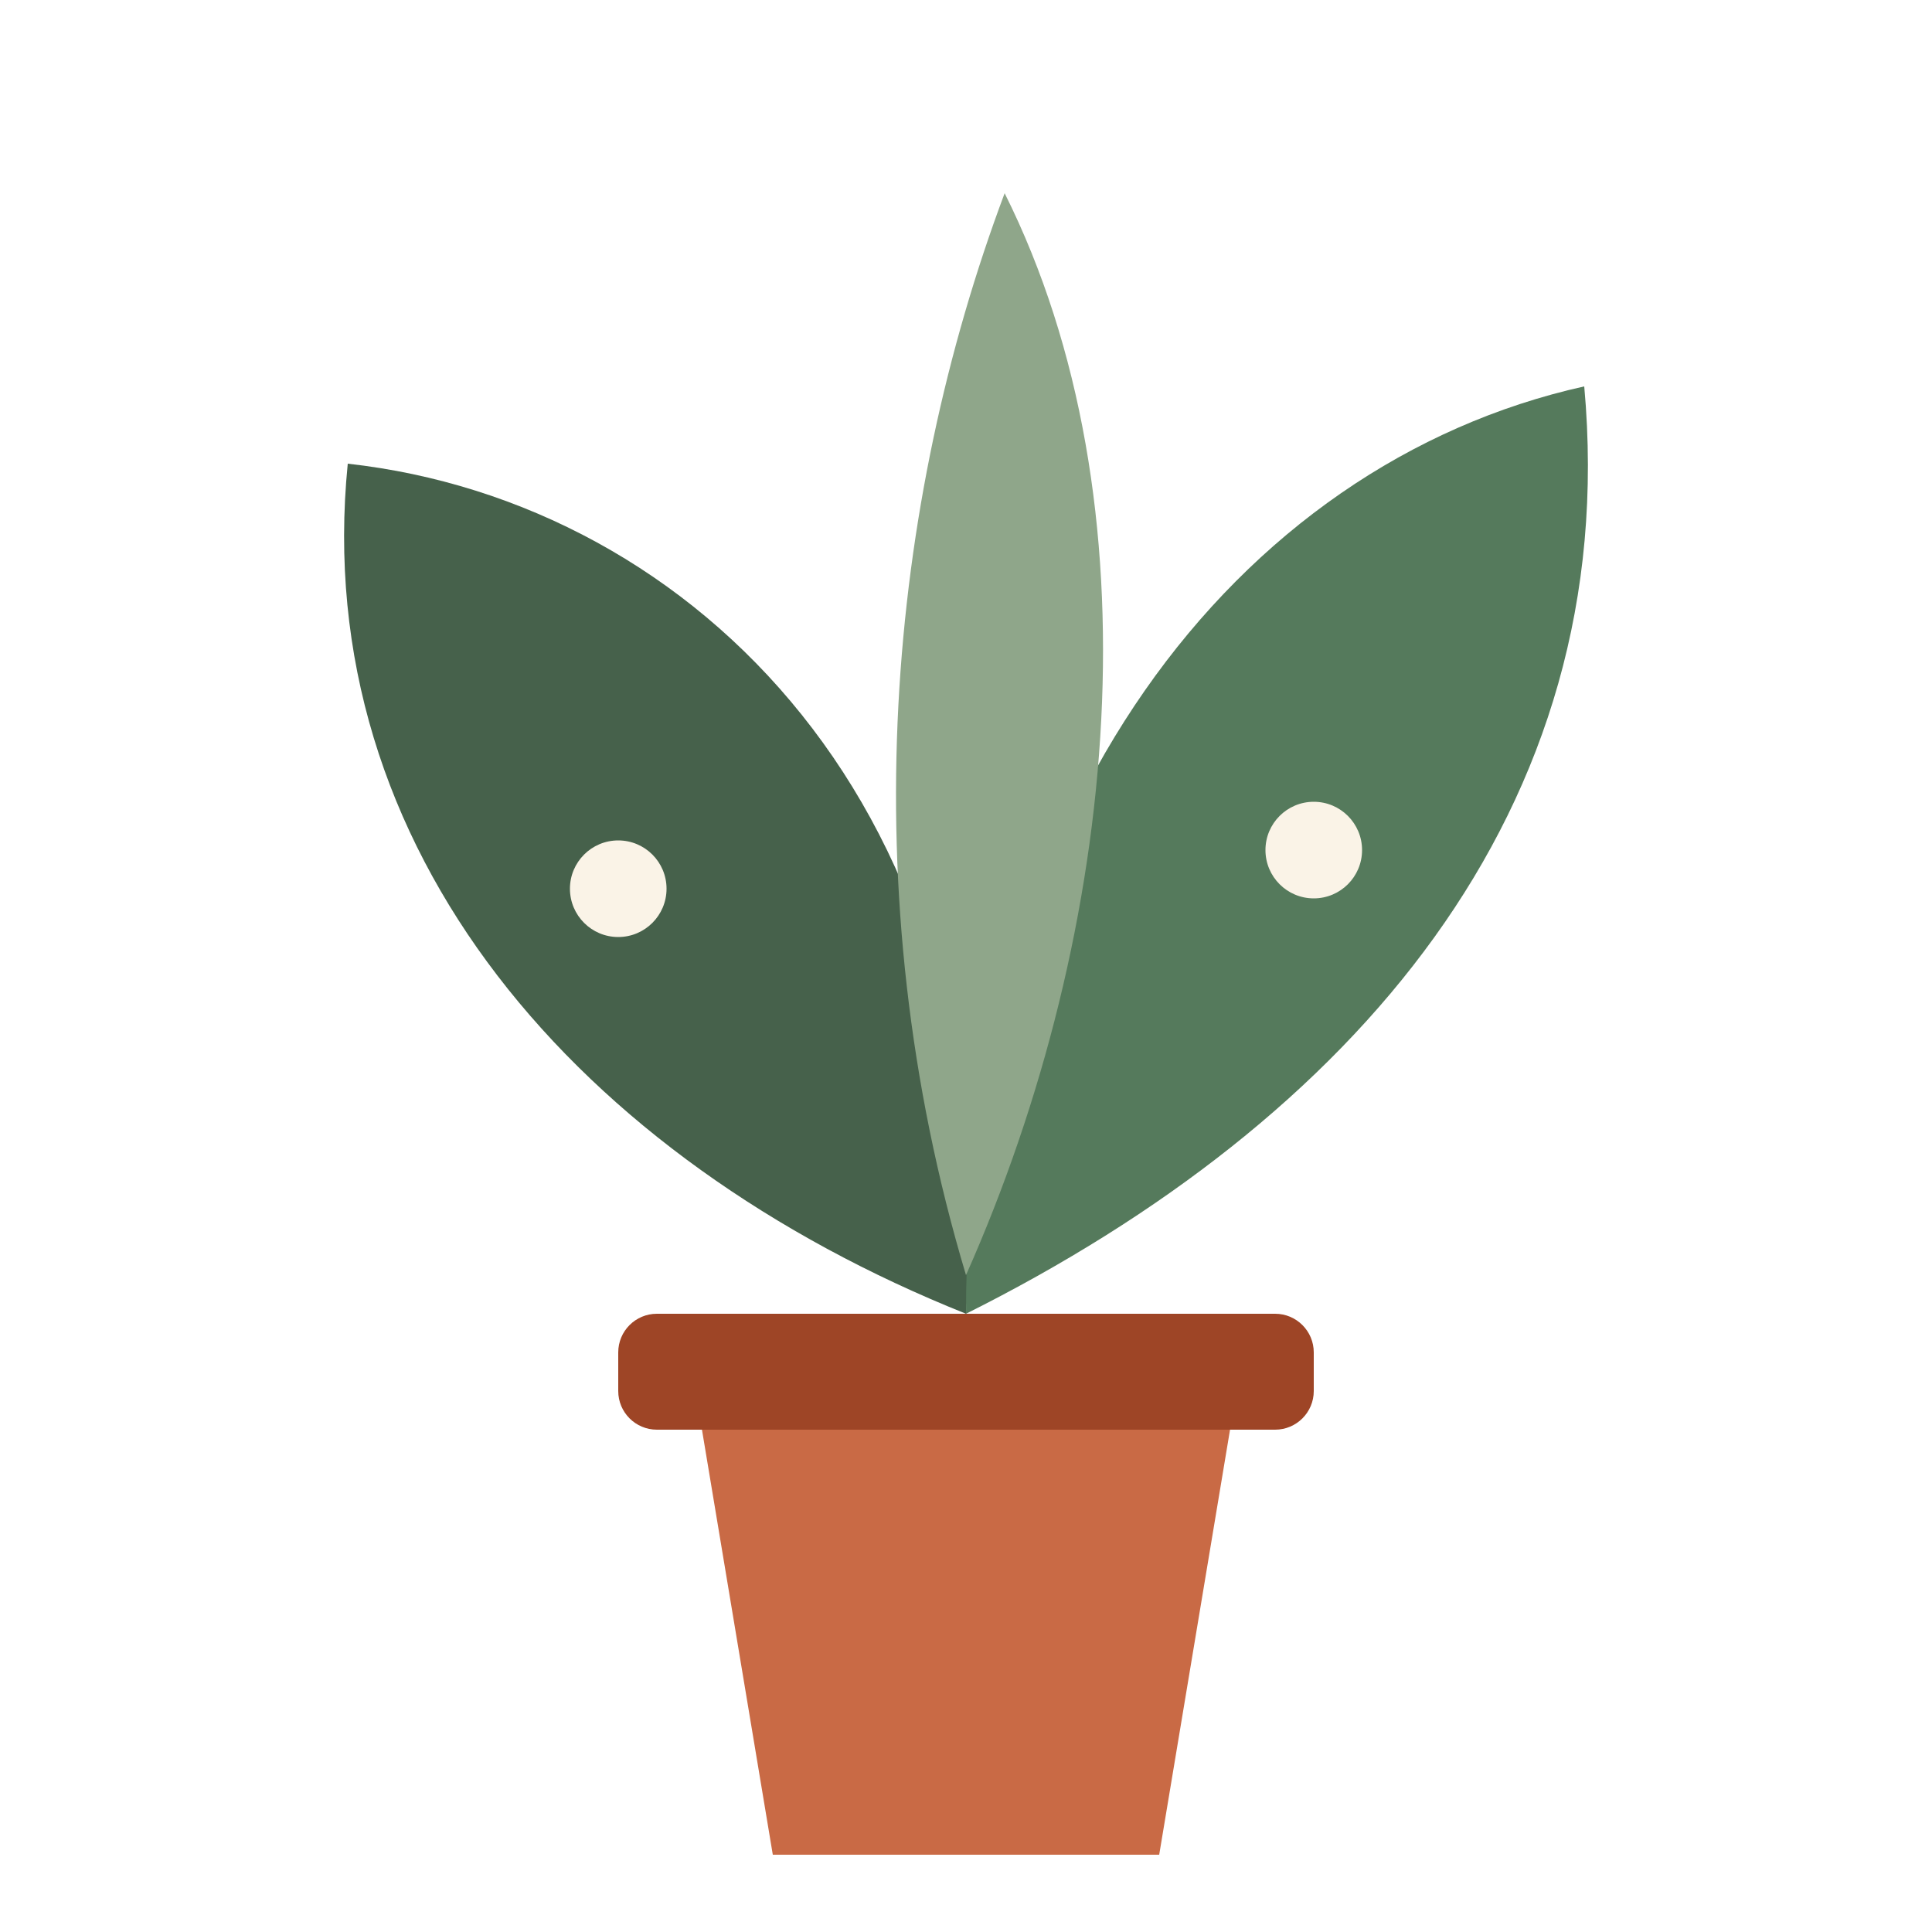
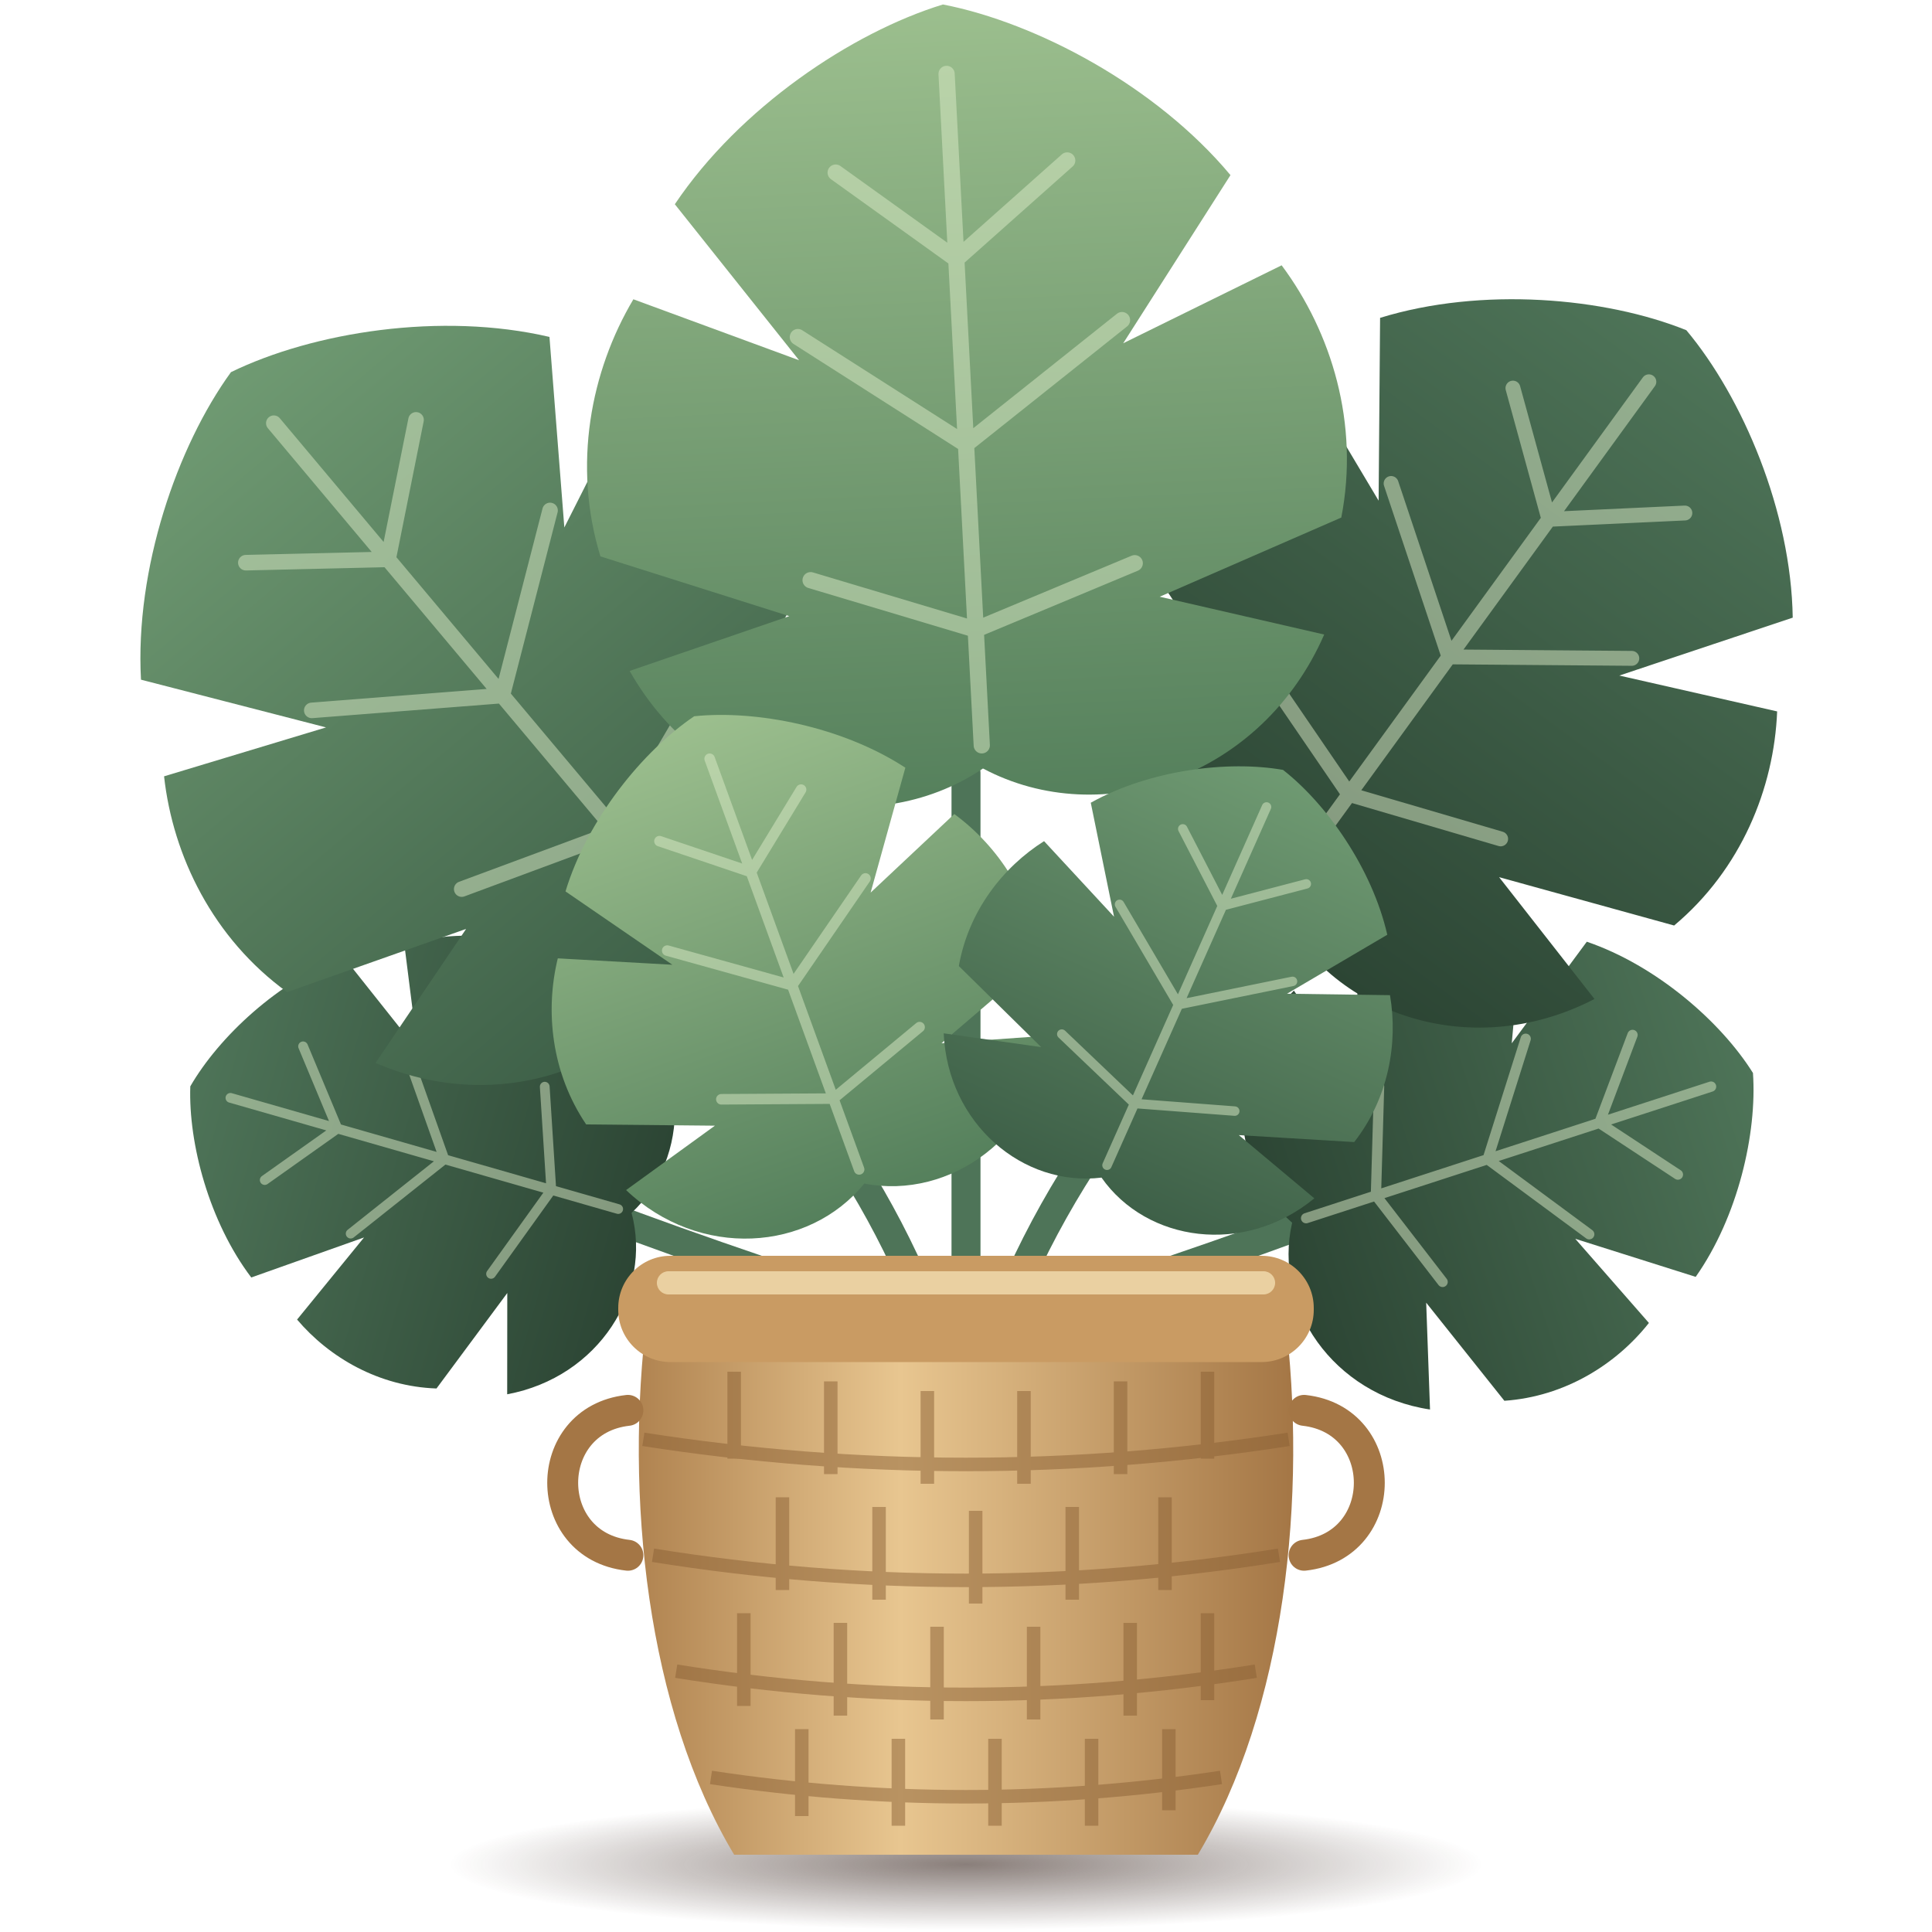
<svg xmlns="http://www.w3.org/2000/svg" viewBox="0 0 100 100">
-   <path d="M50 68 C30 60 16 44 18 24 C36 26 52 42 50 68 Z" fill="#46614B" />
-   <path d="M50 68 C70 58 84 42 82 20 C64 24 50 42 50 68 Z" fill="#557A5C" />
-   <path d="M50 66 C44 46 46 26 52 10 C60 26 58 48 50 66 Z" fill="#8FA68A" />
-   <circle cx="32" cy="46" r="2.5" fill="#FAF3E7" />
-   <circle cx="68" cy="44" r="2.5" fill="#FAF3E7" />
-   <polygon points="36,72 64,72 60,96 40,96" fill="#C96A45" />
-   <rect x="32" y="68" width="36" height="6" rx="2" fill="#9E4526" />
+   <defs>
+     <radialGradient id="monstera-shadow">
+       <stop offset="0" stop-color="#2A160E" stop-opacity="0.55" />
+       <stop offset="1" stop-color="#2A160E" stop-opacity="0" />
+     </radialGradient>
+     <linearGradient id="monstera-dark" x1="0" y1="0" x2="0" y2="1">
+       <stop offset="0" stop-color="#4E7458" />
+       <stop offset="1" stop-color="#2C4534" />
+     </linearGradient>
+     <linearGradient id="monstera-mid" x1="0" y1="0" x2="0" y2="1">
+       <stop offset="0" stop-color="#6F9A72" />
+       <stop offset="1" stop-color="#3E6048" />
+     </linearGradient>
+     <linearGradient id="monstera-light" x1="0" y1="0" x2="0" y2="1">
+       <stop offset="0" stop-color="#9CBF8E" />
+       <stop offset="1" stop-color="#55805C" />
+     </linearGradient>
+     <linearGradient id="monstera-basket" x1="0" y1="0" x2="1" y2="0">
+       <stop offset="0" stop-color="#B08350" />
+       <stop offset="0.4" stop-color="#E8C690" />
+       <stop offset="1" stop-color="#A47645" />
+     </linearGradient>
+     <g id="monstera-leaf">
+       <path d="M0 14C5 17 12 15 15 9L8 7L16 4C17 0 16-4 14-7L7-4L12-11C9-15 4-18 0-19C-4-18-9-15-12-11L-7-4L-14-7C-16-4-17 0-16 4L-8 7L-15 9C-12 15-5 17 0 14Z" />
+       <path d="M0 13V-16M0 8L7 5.500M0 8L-7 5.500M0 0L7-5M0 0L-7-5M0-8L5-12M0-8L-5-12" fill="none" stroke="#DCEBC8" stroke-width="0.700" stroke-linecap="round" opacity="0.5" />
+     </g>
+   </defs>
+   <ellipse cx="50" cy="96.500" rx="27" ry="3.400" fill="url(#monstera-shadow)" />
+   <g fill="none" stroke="#4E7458" stroke-width="1.500" stroke-linecap="round">
+     <path d="M48 68C44 58 38 52 31 47" />
+     <path d="M52 68C56 58 63 51 70 45" />
+     <path d="M50 68C50 56 50 48 50 40" />
+     <path d="M46 68C40 66 34 64 29 62" />
+     <path d="M54 68C60 66 66 64 71 62" />
+   </g>
+   <use href="#monstera-leaf" transform="translate(23 60) rotate(-74) scale(0.720)" fill="url(#monstera-dark)" />
+   <use href="#monstera-leaf" transform="translate(77 60) rotate(72) scale(0.760)" fill="url(#monstera-dark)" />
+   <use href="#monstera-leaf" transform="translate(26 36) rotate(-40) scale(1.150)" fill="url(#monstera-mid)" />
+   <use href="#monstera-leaf" transform="translate(75 34) rotate(36) scale(1.100)" fill="url(#monstera-dark)" />
+   <use href="#monstera-leaf" transform="translate(50 23) rotate(-3) scale(1.200)" fill="url(#monstera-light)" />
+   <use href="#monstera-leaf" transform="translate(41 51) rotate(-20) scale(0.780)" fill="url(#monstera-light)" />
+   <use href="#monstera-leaf" transform="translate(61 52) rotate(24) scale(0.700)" fill="url(#monstera-mid)" />
+   <path d="M33.500 68h33c1.200 9.500 0 20.500-4.500 28h-24c-4.500-7.500-5.700-18.500-4.500-28z" fill="url(#monstera-basket)" />
+   <g fill="none" stroke="#8A5F34" stroke-width="0.700" opacity="0.5">
+     <path d="M33.300 74.500q16.700 2.600 33.400 0M33.800 80.500q16.200 2.600 32.400 0M35 86.500q15 2.400 30 0M36.800 92q13.200 2 26.400 0" />
+     <path d="M38 71v4.500M43 71.500v4.800M48 72v4.800M53 72v4.800M58 71.500v4.800M62.500 71v4.500M40.500 77.500v4.800M45.500 78v4.800M50.500 78.200v4.800M55.500 78v4.800M60.300 77.500v4.800M38.500 83.500v4.800M43.500 84v4.800M48.500 84.200v4.800M53.500 84.200v4.800M58.500 84v4.800M62.500 83.500v4.500M41.500 89.500v4.500M46.500 90v4.500M51.500 90v4.500M56.500 90v4.500M60.500 89.500v4.200" />
+   </g>
+   <rect x="32" y="65" width="36" height="5.500" rx="2.700" fill="#C99B63" />
+   <rect x="34" y="65.800" width="32" height="1.200" rx="0.600" fill="#F3DDB0" opacity="0.8" />
+   <path d="M32.500 73c-4.500.500-4.500 7 0 7.500M67.500 73c4.500.500 4.500 7 0 7.500" fill="none" stroke="#A47645" stroke-width="1.600" stroke-linecap="round" />
</svg>
